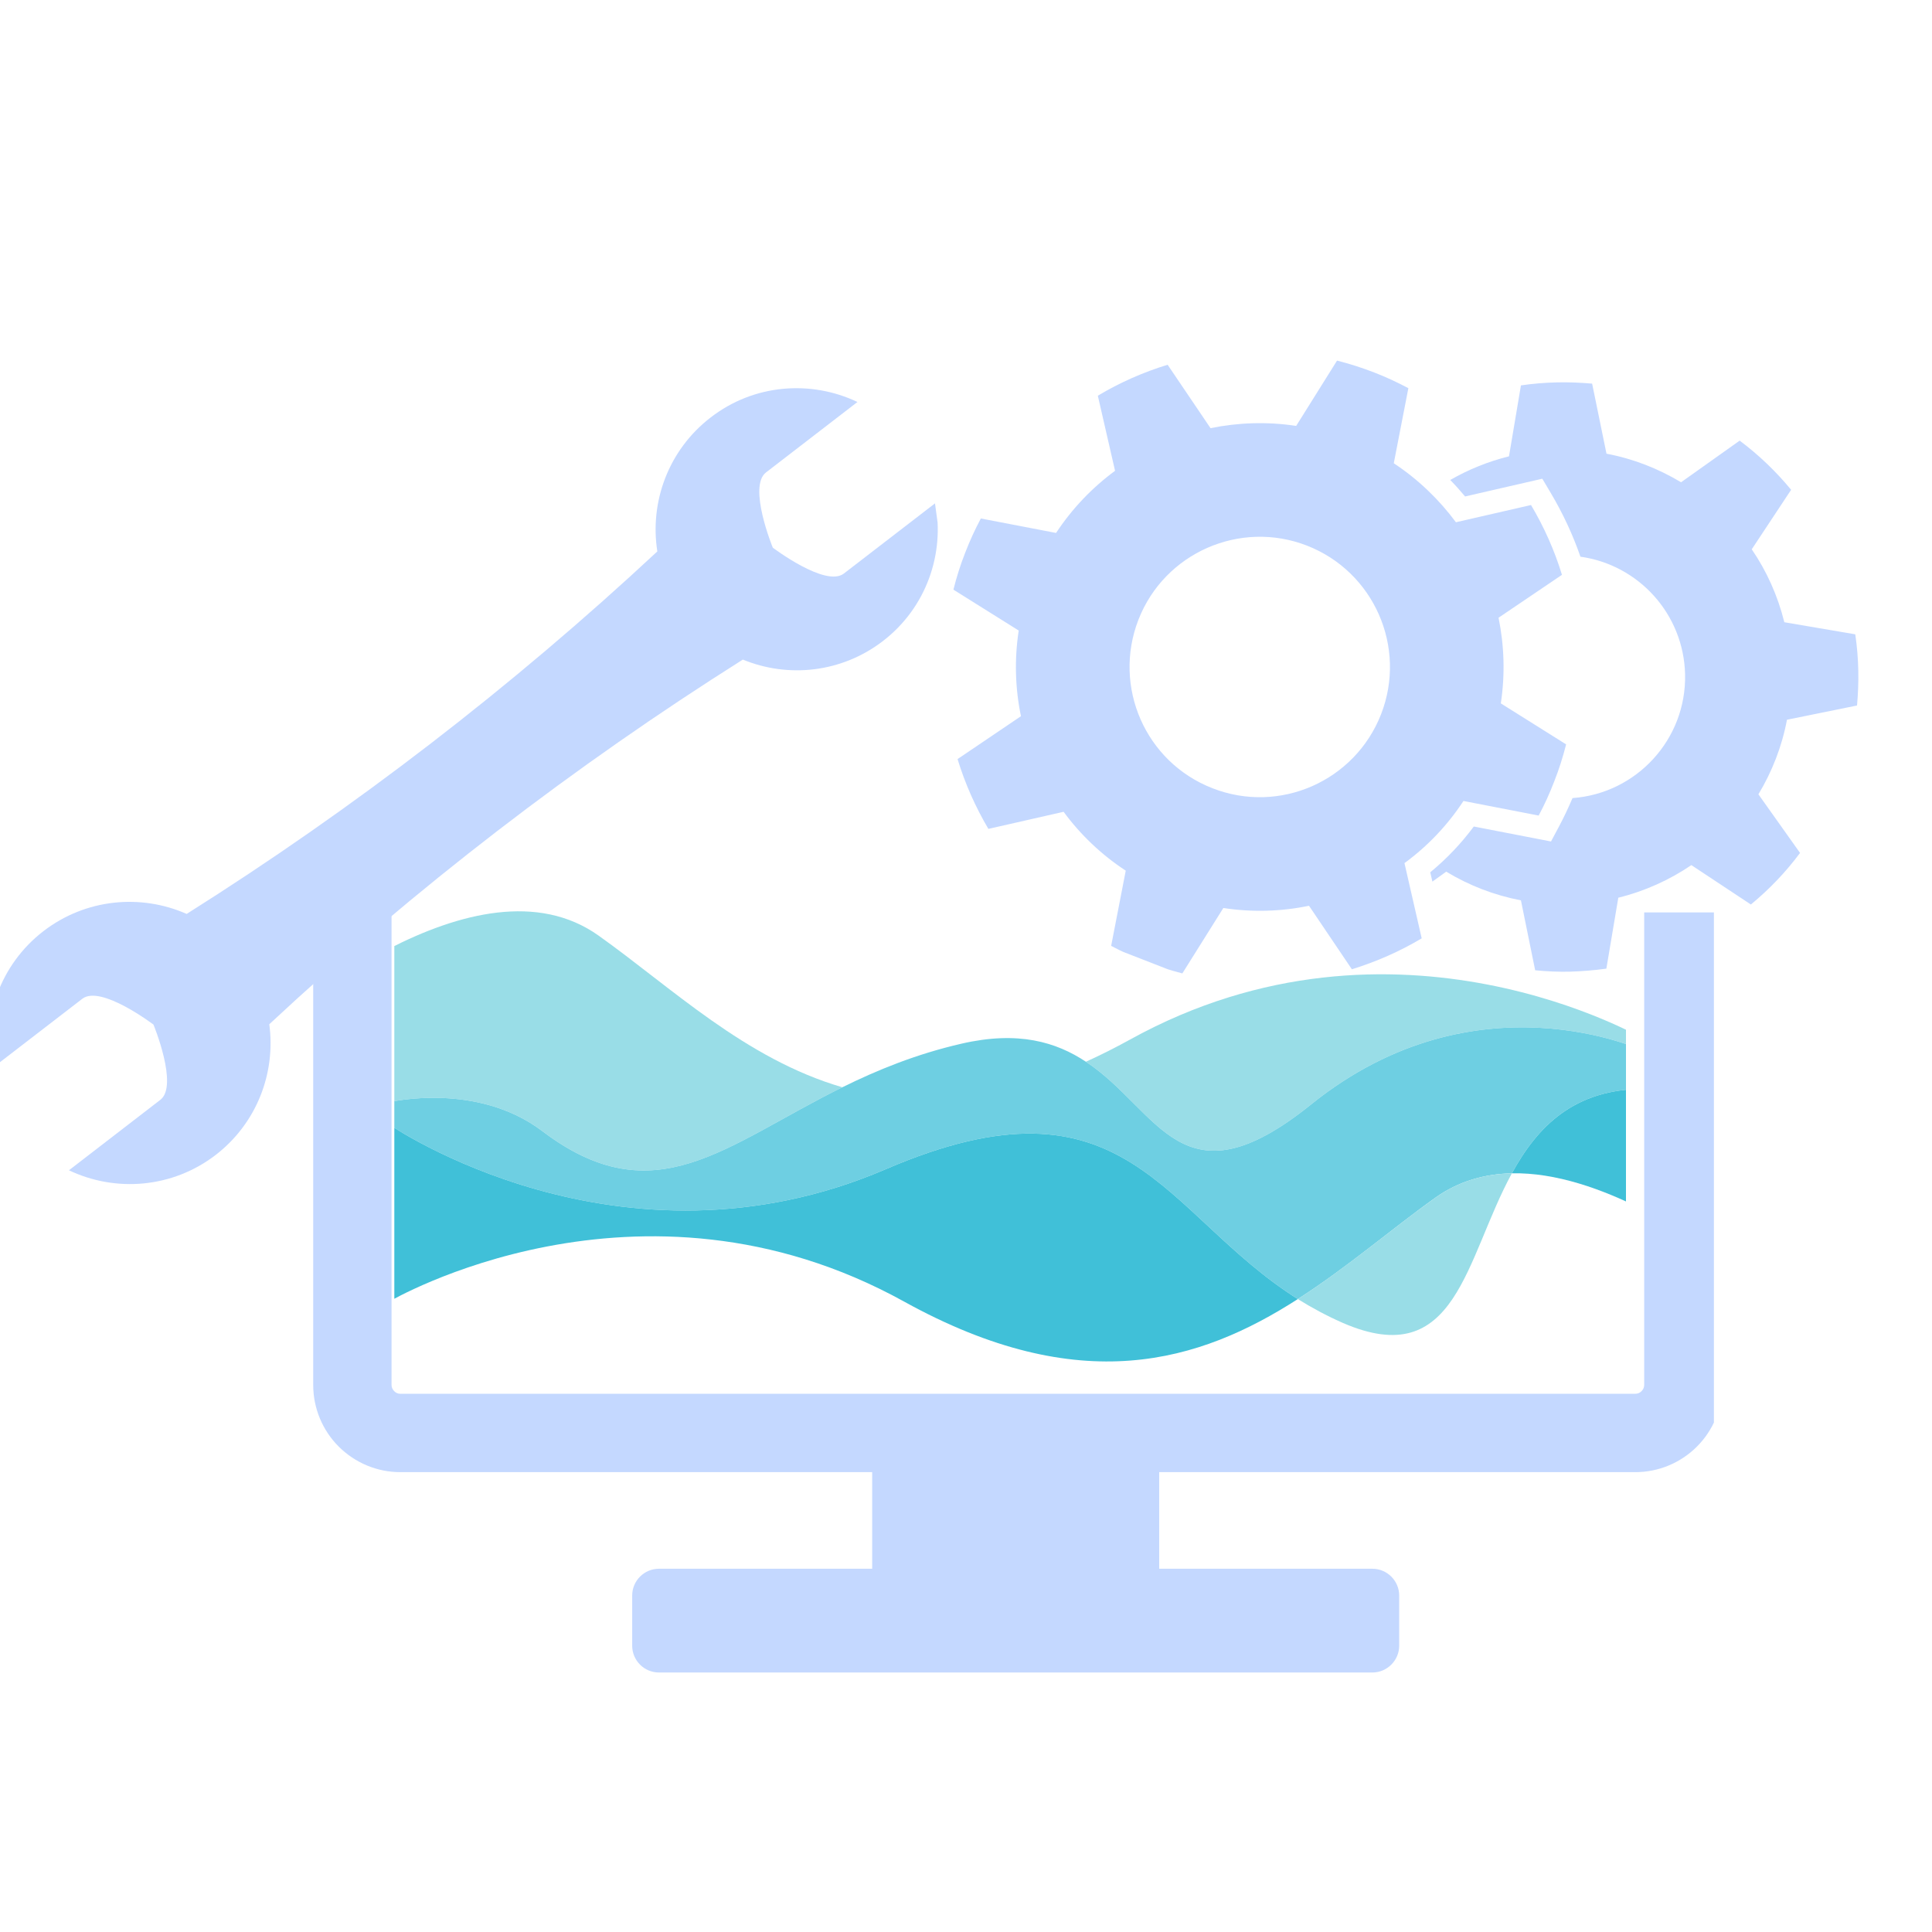
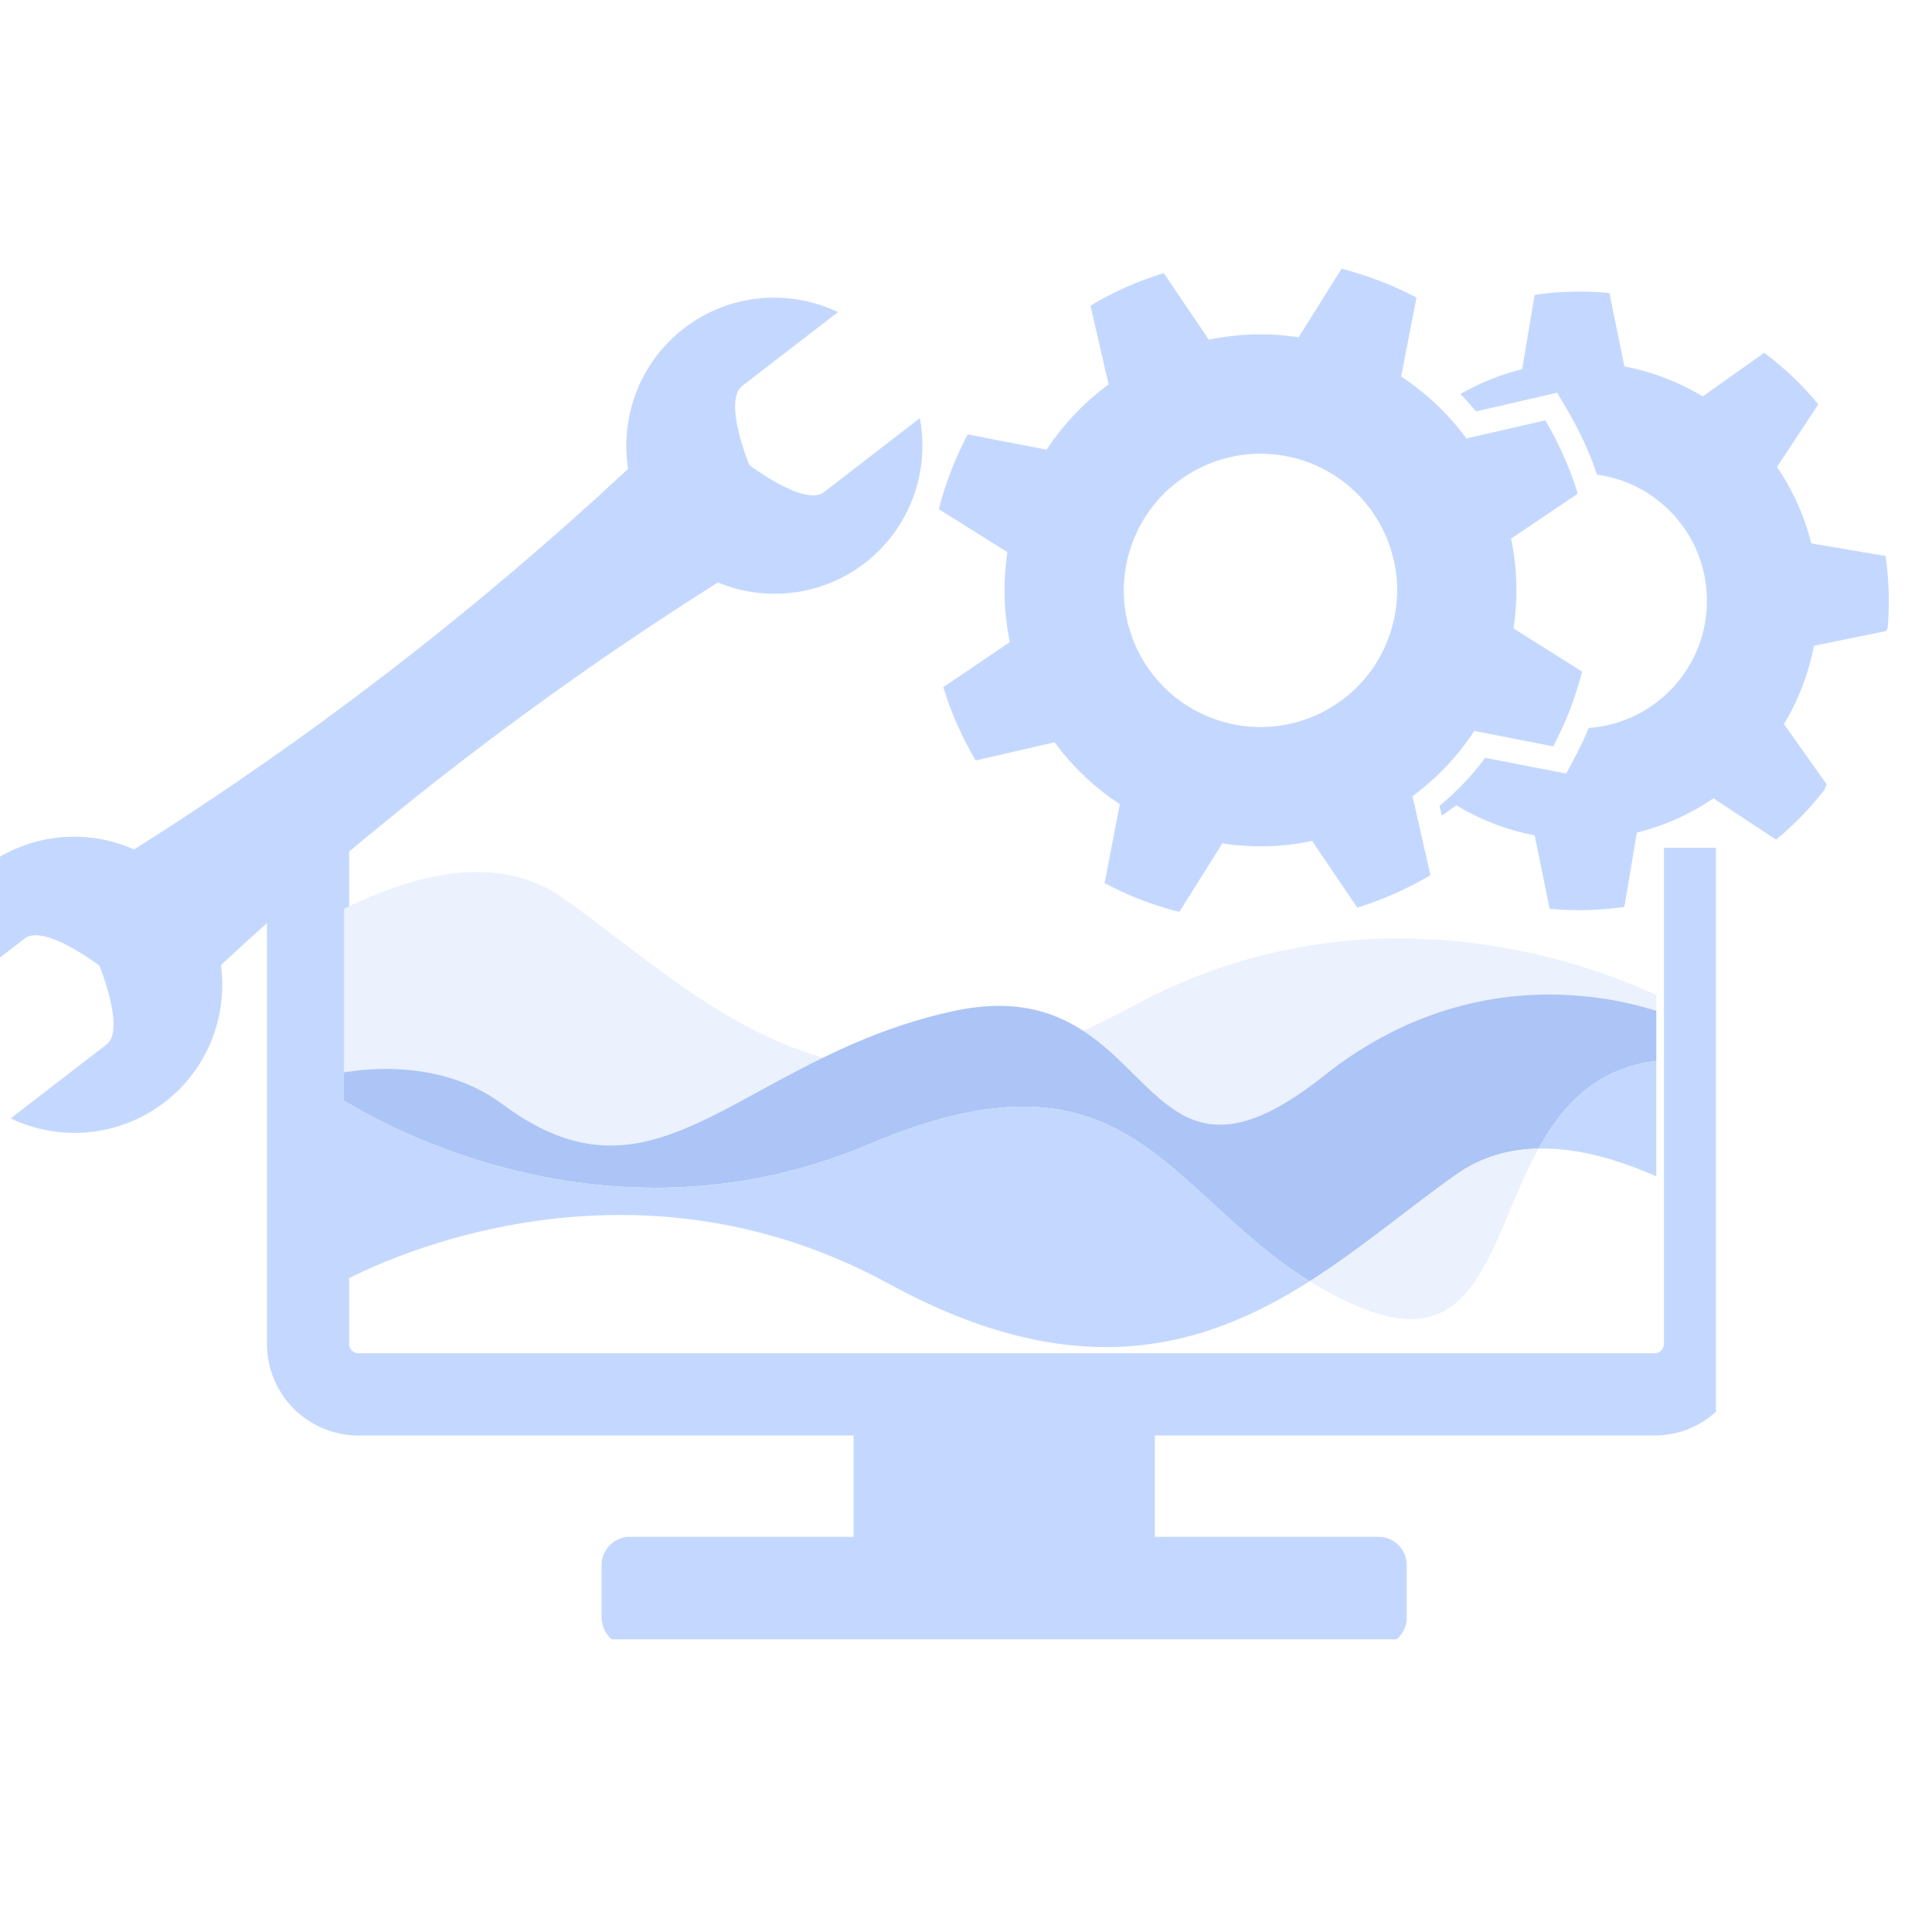
- <svg xmlns="http://www.w3.org/2000/svg" width="80" zoomAndPan="magnify" viewBox="0 0 60 60" height="80" preserveAspectRatio="xMidYMid meet" version="1.0">
+ <svg xmlns="http://www.w3.org/2000/svg" width="70" zoomAndPan="magnify" viewBox="0 0 52.5 52.5" height="70" preserveAspectRatio="xMidYMid meet" version="1.0">
  <defs>
-     <clipPath id="6efdf8cd4f">
-       <path d="M 9.727 28.336 L 53.227 28.336 L 53.227 52 L 9.727 52 Z M 9.727 28.336 " clip-rule="nonzero" />
+     <clipPath id="db2c1bc114">
+       <path d="M 7.254 23.039 L 46.629 23.039 L 46.629 44.547 L 7.254 44.547 Z M 7.254 23.039 " clip-rule="nonzero" />
    </clipPath>
-     <clipPath id="7328db3938">
-       <path d="M 29 11 L 58 11 L 58 31 L 29 31 Z M 29 11 " clip-rule="nonzero" />
+     <clipPath id="9296afbff6">
+       <path d="M 25 7 L 52 7 L 52 25 L 25 25 Z M 25 7 " clip-rule="nonzero" />
    </clipPath>
-     <clipPath id="911d0f45df">
-       <path d="M 34.32 6 L 60.18 16.07 L 52.285 36.34 L 26.43 26.27 Z M 34.32 6 " clip-rule="nonzero" />
+     <clipPath id="e8894a295c">
+       <path d="M 29.844 2.527 L 53.383 11.695 L 46.102 30.387 L 22.562 21.219 Z M 29.844 2.527 " clip-rule="nonzero" />
    </clipPath>
-     <clipPath id="cfc19d6ec9">
-       <path d="M 34.32 6 L 60.18 16.07 L 52.285 36.34 L 26.43 26.27 Z M 34.32 6 " clip-rule="nonzero" />
+     <clipPath id="2d8908eb04">
+       <path d="M 29.844 2.527 L 53.383 11.695 L 46.102 30.387 L 22.562 21.219 Z M 29.844 2.527 " clip-rule="nonzero" />
    </clipPath>
-     <clipPath id="d646d6c4e3">
-       <path d="M 0 12 L 30 12 L 30 37 L 0 37 Z M 0 12 " clip-rule="nonzero" />
+     <clipPath id="e960493fc2">
+       <path d="M 0 8 L 26 8 L 26 31 L 0 31 Z M 0 8 " clip-rule="nonzero" />
    </clipPath>
-     <clipPath id="18a6d84c40">
-       <path d="M -2.77 15.492 L 28.441 11.25 L 31.473 33.547 L 0.258 37.789 Z M -2.77 15.492 " clip-rule="nonzero" />
+     <clipPath id="0ba0ad767c">
+       <path d="M -4.227 11.246 L 24.484 7.344 L 27.285 27.957 L -1.426 31.855 Z M -4.227 11.246 " clip-rule="nonzero" />
    </clipPath>
-     <clipPath id="e5c0c63b56">
-       <path d="M -2.77 15.492 L 28.441 11.25 L 31.473 33.547 L 0.258 37.789 Z M -2.77 15.492 " clip-rule="nonzero" />
+     <clipPath id="8b2ea1c168">
+       <path d="M -4.227 11.246 L 24.484 7.344 L 27.285 27.957 L -1.426 31.855 Z M -4.227 11.246 " clip-rule="nonzero" />
    </clipPath>
-     <clipPath id="2f606de5f7">
-       <path d="M 12.246 28 L 27 28 L 27 37 L 12.246 37 Z M 12.246 28 " clip-rule="nonzero" />
+     <clipPath id="283f1ffaf5">
+       <path d="M 9.348 23.148 L 23 23.148 L 23 32 L 9.348 32 Z M 9.348 23.148 " clip-rule="nonzero" />
    </clipPath>
-     <clipPath id="0cdbd08043">
-       <path d="M 33 30 L 50.496 30 L 50.496 36 L 33 36 Z M 33 30 " clip-rule="nonzero" />
+     <clipPath id="a1cbaf97c6">
+       <path d="M 29 25 L 45.008 25 L 45.008 31 L 29 31 Z M 29 25 " clip-rule="nonzero" />
    </clipPath>
-     <clipPath id="3cf576a97b">
-       <path d="M 12.246 31 L 50.496 31 L 50.496 41 L 12.246 41 Z M 12.246 31 " clip-rule="nonzero" />
+     <clipPath id="b9aec5d0e3">
+       <path d="M 9.348 27 L 45.008 27 L 45.008 35 L 9.348 35 Z M 9.348 27 " clip-rule="nonzero" />
    </clipPath>
-     <clipPath id="ae87f2c5d1">
-       <path d="M 46 33 L 50.496 33 L 50.496 38 L 46 38 Z M 46 33 " clip-rule="nonzero" />
+     <clipPath id="876bcfc500">
+       <path d="M 41 28 L 45.008 28 L 45.008 33 L 41 33 Z M 41 28 " clip-rule="nonzero" />
    </clipPath>
-     <clipPath id="8a1d28c200">
-       <path d="M 12.246 34 L 41 34 L 41 43 L 12.246 43 Z M 12.246 34 " clip-rule="nonzero" />
+     <clipPath id="d004f5ecfc">
+       <path d="M 9.348 29 L 36 29 L 36 37 L 9.348 37 Z M 9.348 29 " clip-rule="nonzero" />
    </clipPath>
  </defs>
-   <g clip-path="url(#6efdf8cd4f)">
-     <path fill="#c4d8ff" d="M 36 45.719 L 36 48.719 L 42.621 48.719 C 43.078 48.719 43.453 49.094 43.453 49.551 L 43.453 51.109 C 43.453 51.566 43.078 51.941 42.621 51.941 L 20.465 51.941 C 20.004 51.941 19.633 51.566 19.633 51.109 L 19.633 49.551 C 19.633 49.094 20.004 48.719 20.465 48.719 L 27.086 48.719 L 27.086 45.719 L 12.434 45.719 C 11.715 45.719 11.031 45.434 10.52 44.926 C 10.012 44.418 9.727 43.73 9.727 43.012 L 9.727 21.328 C 9.727 20.609 10.012 19.926 10.52 19.418 C 11.031 18.906 11.715 18.621 12.434 18.621 L 50.785 18.621 C 51.504 18.621 52.191 18.906 52.699 19.418 C 53.207 19.926 53.492 20.609 53.492 21.328 L 53.492 43.012 C 53.492 43.73 53.207 44.418 52.699 44.926 C 52.191 45.434 51.504 45.719 50.785 45.719 Z M 50.785 21.055 L 12.434 21.055 C 12.359 21.055 12.293 21.086 12.242 21.137 C 12.191 21.188 12.16 21.258 12.16 21.328 L 12.16 43.012 C 12.16 43.086 12.191 43.152 12.242 43.203 C 12.293 43.258 12.359 43.285 12.434 43.285 L 50.785 43.285 C 50.859 43.285 50.93 43.258 50.98 43.203 C 51.031 43.152 51.062 43.086 51.062 43.012 L 51.062 21.328 C 51.062 21.258 51.031 21.188 50.98 21.137 C 50.93 21.086 50.859 21.055 50.785 21.055 Z M 50.785 21.055 " fill-opacity="1" fill-rule="evenodd" />
+   <g clip-path="url(#db2c1bc114)">
+     <path fill="#c4d8ff" d="M 31.383 39.008 L 31.383 41.762 L 37.465 41.762 C 37.883 41.762 38.227 42.105 38.227 42.527 L 38.227 43.957 C 38.227 44.379 37.883 44.723 37.465 44.723 L 17.113 44.723 C 16.691 44.723 16.348 44.379 16.348 43.957 L 16.348 42.527 C 16.348 42.105 16.691 41.762 17.113 41.762 L 23.195 41.762 L 23.195 39.008 L 9.738 39.008 C 9.078 39.008 8.449 38.746 7.98 38.277 C 7.516 37.812 7.254 37.184 7.254 36.523 L 7.254 16.609 C 7.254 15.945 7.516 15.316 7.98 14.852 C 8.449 14.383 9.078 14.121 9.738 14.121 L 44.965 14.121 C 45.625 14.121 46.254 14.383 46.719 14.852 C 47.188 15.316 47.449 15.945 47.449 16.609 L 47.449 36.523 C 47.449 37.184 47.188 37.812 46.719 38.277 C 46.254 38.746 45.625 39.008 44.965 39.008 Z M 44.965 16.355 L 9.738 16.355 C 9.672 16.355 9.609 16.383 9.562 16.43 C 9.516 16.477 9.488 16.539 9.488 16.609 L 9.488 36.523 C 9.488 36.59 9.516 36.652 9.562 36.699 C 9.609 36.746 9.672 36.773 9.738 36.773 L 44.965 36.773 C 45.031 36.773 45.094 36.746 45.141 36.699 C 45.188 36.652 45.215 36.59 45.215 36.523 L 45.215 16.609 C 45.215 16.539 45.188 16.477 45.141 16.43 C 45.094 16.383 45.031 16.355 44.965 16.355 Z M 44.965 16.355 " fill-opacity="1" fill-rule="evenodd" />
  </g>
-   <g clip-path="url(#7328db3938)">
-     <g clip-path="url(#911d0f45df)">
-       <g clip-path="url(#cfc19d6ec9)">
-         <path fill="#c4d8ff" d="M 49.445 11.914 L 49.891 14.09 C 50.723 14.246 51.504 14.555 52.207 14.977 L 54.027 13.684 C 54.617 14.125 55.156 14.641 55.625 15.211 L 54.402 17.059 C 54.867 17.738 55.211 18.504 55.414 19.324 L 57.617 19.699 C 57.672 20.07 57.703 20.445 57.711 20.828 C 57.719 21.195 57.703 21.555 57.672 21.91 L 55.496 22.352 C 55.34 23.184 55.031 23.969 54.609 24.668 L 55.902 26.488 C 55.461 27.082 54.945 27.621 54.375 28.09 L 52.527 26.867 C 51.848 27.328 51.082 27.676 50.258 27.879 L 49.887 30.082 C 49.516 30.133 49.141 30.164 48.758 30.176 C 48.391 30.184 48.031 30.168 47.676 30.133 L 47.234 27.961 C 46.398 27.801 45.617 27.496 44.914 27.07 L 44.484 27.379 L 44.418 27.09 C 44.926 26.672 45.379 26.195 45.77 25.668 L 48.168 26.133 L 48.418 25.664 C 48.57 25.379 48.707 25.086 48.836 24.785 C 50.824 24.641 52.375 22.961 52.332 20.945 C 52.289 19.066 50.883 17.539 49.082 17.289 C 48.844 16.602 48.535 15.941 48.164 15.316 L 47.898 14.867 L 45.5 15.418 C 45.352 15.242 45.199 15.07 45.039 14.906 C 45.602 14.582 46.215 14.332 46.863 14.172 L 47.234 11.969 C 47.605 11.914 47.98 11.883 48.367 11.875 C 48.73 11.867 49.09 11.883 49.445 11.914 Z M 43.738 12.055 L 43.285 14.387 C 44.043 14.887 44.691 15.512 45.215 16.219 L 47.547 15.684 C 47.953 16.367 48.277 17.094 48.508 17.852 L 46.539 19.184 C 46.715 20.047 46.746 20.945 46.609 21.844 L 48.637 23.117 C 48.539 23.504 48.418 23.891 48.266 24.273 C 48.125 24.641 47.965 24.992 47.785 25.328 L 45.449 24.875 C 44.949 25.637 44.328 26.285 43.617 26.805 L 44.152 29.141 C 43.473 29.547 42.742 29.867 41.984 30.102 L 40.652 28.129 C 39.789 28.309 38.891 28.336 37.992 28.199 L 36.719 30.23 C 36.332 30.129 35.945 30.008 35.562 29.859 C 35.195 29.715 34.848 29.555 34.508 29.375 L 34.961 27.039 C 34.203 26.543 33.551 25.918 33.031 25.211 L 30.695 25.742 C 30.293 25.062 29.969 24.332 29.738 23.574 L 31.707 22.242 C 31.527 21.383 31.5 20.48 31.637 19.582 L 29.609 18.312 C 29.707 17.922 29.828 17.535 29.98 17.152 C 30.121 16.789 30.281 16.438 30.461 16.102 L 32.797 16.551 C 33.297 15.793 33.918 15.145 34.629 14.621 L 34.094 12.289 C 34.773 11.883 35.504 11.559 36.262 11.328 L 37.594 13.297 C 38.453 13.121 39.355 13.09 40.254 13.227 L 41.523 11.199 C 41.914 11.297 42.301 11.422 42.684 11.57 C 43.047 11.711 43.398 11.875 43.738 12.055 Z M 40.59 16.945 C 38.512 16.137 36.164 17.168 35.355 19.246 C 34.547 21.328 35.574 23.672 37.656 24.48 C 39.734 25.293 42.078 24.262 42.891 22.18 C 43.699 20.102 42.672 17.758 40.59 16.945 Z M 40.59 16.945 " fill-opacity="1" fill-rule="evenodd" />
+   <g clip-path="url(#9296afbff6)">
+     <g clip-path="url(#e8894a295c)">
+       <g clip-path="url(#2d8908eb04)">
+         <path fill="#c4d8ff" d="M 43.734 7.961 L 44.141 9.957 C 44.906 10.102 45.625 10.383 46.27 10.773 L 47.941 9.586 C 48.484 9.992 48.98 10.461 49.41 10.988 L 48.289 12.688 C 48.711 13.309 49.031 14.012 49.219 14.766 L 51.238 15.109 C 51.289 15.449 51.316 15.797 51.324 16.148 C 51.332 16.484 51.32 16.816 51.289 17.141 L 49.293 17.547 C 49.145 18.312 48.867 19.031 48.477 19.676 L 49.664 21.348 C 49.258 21.891 48.789 22.387 48.262 22.816 L 46.562 21.695 C 45.941 22.117 45.238 22.438 44.48 22.625 L 44.141 24.645 C 43.801 24.695 43.453 24.723 43.102 24.73 C 42.766 24.738 42.434 24.727 42.109 24.695 L 41.703 22.699 C 40.938 22.555 40.219 22.273 39.574 21.883 L 39.18 22.164 L 39.117 21.898 C 39.582 21.516 39.996 21.078 40.359 20.594 L 42.562 21.02 L 42.789 20.59 C 42.93 20.324 43.059 20.059 43.172 19.781 C 45 19.652 46.422 18.105 46.383 16.254 C 46.348 14.527 45.055 13.125 43.398 12.898 C 43.184 12.266 42.898 11.66 42.559 11.086 L 42.312 10.672 L 40.109 11.18 C 39.973 11.016 39.832 10.859 39.684 10.707 C 40.203 10.41 40.766 10.18 41.363 10.031 L 41.703 8.012 C 42.043 7.961 42.391 7.93 42.742 7.926 C 43.078 7.918 43.41 7.93 43.734 7.961 Z M 38.492 8.086 L 38.074 10.23 C 38.773 10.691 39.367 11.262 39.848 11.914 L 41.992 11.422 C 42.363 12.051 42.66 12.719 42.875 13.414 L 41.062 14.637 C 41.227 15.43 41.254 16.254 41.129 17.078 L 42.992 18.25 C 42.902 18.605 42.789 18.961 42.652 19.312 C 42.52 19.648 42.371 19.969 42.207 20.281 L 40.062 19.863 C 39.605 20.562 39.031 21.16 38.383 21.637 L 38.871 23.781 C 38.246 24.152 37.578 24.449 36.883 24.664 L 35.656 22.852 C 34.867 23.02 34.039 23.043 33.215 22.918 L 32.047 24.781 C 31.688 24.691 31.332 24.578 30.98 24.441 C 30.645 24.312 30.324 24.16 30.016 23.996 L 30.43 21.852 C 29.73 21.395 29.137 20.82 28.656 20.172 L 26.512 20.664 C 26.141 20.035 25.844 19.367 25.633 18.672 L 27.441 17.449 C 27.277 16.656 27.25 15.828 27.375 15.004 L 25.512 13.836 C 25.602 13.48 25.715 13.125 25.855 12.77 C 25.984 12.438 26.133 12.113 26.297 11.805 L 28.441 12.219 C 28.898 11.523 29.473 10.926 30.125 10.445 L 29.633 8.305 C 30.258 7.93 30.926 7.633 31.625 7.422 L 32.848 9.23 C 33.641 9.066 34.465 9.039 35.289 9.164 L 36.457 7.301 C 36.816 7.395 37.172 7.508 37.523 7.645 C 37.859 7.773 38.18 7.922 38.492 8.086 Z M 35.602 12.582 C 33.688 11.84 31.535 12.785 30.793 14.695 C 30.047 16.605 30.992 18.758 32.906 19.504 C 34.816 20.246 36.969 19.301 37.711 17.391 C 38.457 15.48 37.512 13.328 35.602 12.582 Z M 35.602 12.582 " fill-opacity="1" fill-rule="evenodd" />
      </g>
    </g>
  </g>
-   <g clip-path="url(#d646d6c4e3)">
-     <g clip-path="url(#18a6d84c40)">
-       <g clip-path="url(#e5c0c63b56)">
-         <path fill="#c4d8ff" d="M 26.207 17.812 C 25.637 18.25 24 17.008 24 17.008 C 24 17.008 23.219 15.109 23.789 14.672 L 26.629 12.484 C 25.184 11.797 23.418 11.922 22.07 12.965 C 20.754 13.977 20.172 15.594 20.414 17.125 C 15.902 21.328 11.012 25.094 5.797 28.383 C 4.375 27.754 2.664 27.906 1.348 28.918 C -0.004 29.961 -0.574 31.637 -0.281 33.203 L 2.559 31.016 C 3.133 30.578 4.766 31.82 4.766 31.82 C 4.766 31.82 5.551 33.719 4.98 34.156 L 2.141 36.344 C 3.582 37.031 5.348 36.906 6.699 35.867 C 7.984 34.875 8.566 33.312 8.363 31.809 C 12.898 27.582 17.824 23.793 23.07 20.484 C 24.473 21.062 26.129 20.898 27.418 19.91 C 28.77 18.871 29.344 17.195 29.047 15.625 Z M 26.207 17.812 " fill-opacity="1" fill-rule="nonzero" />
+   <g clip-path="url(#e960493fc2)">
+     <g clip-path="url(#0ba0ad767c)">
+       <g clip-path="url(#8b2ea1c168)">
+         <path fill="#c4d8ff" d="M 22.387 13.375 C 21.863 13.777 20.363 12.637 20.363 12.637 C 20.363 12.637 19.641 10.895 20.168 10.488 L 22.773 8.48 C 21.449 7.852 19.828 7.965 18.586 8.922 C 17.379 9.852 16.848 11.336 17.066 12.742 C 12.926 16.602 8.434 20.062 3.645 23.082 C 2.34 22.504 0.77 22.641 -0.438 23.574 C -1.68 24.531 -2.207 26.066 -1.934 27.508 L 0.676 25.5 C 1.199 25.098 2.699 26.238 2.699 26.238 C 2.699 26.238 3.418 27.98 2.895 28.383 L 0.289 30.391 C 1.609 31.023 3.23 30.906 4.473 29.953 C 5.656 29.043 6.188 27.605 6.004 26.227 C 10.168 22.344 14.691 18.863 19.508 15.828 C 20.793 16.359 22.316 16.211 23.5 15.301 C 24.742 14.344 25.266 12.809 24.996 11.363 Z M 22.387 13.375 " fill-opacity="1" fill-rule="nonzero" />
      </g>
    </g>
  </g>
-   <g clip-path="url(#2f606de5f7)">
-     <path fill="#99dde7" d="M 16.844 35.129 C 20.332 37.773 22.516 35.566 26.16 33.766 C 23.141 32.887 20.84 30.656 18.594 29.059 C 16.711 27.715 14.238 28.355 12.086 29.461 L 12.086 34.23 C 12.086 34.23 14.797 33.578 16.844 35.129 " fill-opacity="1" fill-rule="nonzero" />
+   <g clip-path="url(#283f1ffaf5)">
+     <path fill="#ebf1fd" d="M 13.648 30 C 16.914 32.441 18.953 30.402 22.363 28.742 C 19.539 27.93 17.387 25.871 15.285 24.395 C 13.523 23.156 11.215 23.746 9.199 24.77 L 9.199 29.172 C 9.199 29.172 11.734 28.57 13.648 30 " fill-opacity="1" fill-rule="nonzero" />
  </g>
-   <g clip-path="url(#0cdbd08043)">
-     <path fill="#99dde7" d="M 35.094 32.285 C 34.625 32.543 34.168 32.773 33.723 32.973 C 36.012 34.484 36.684 37.547 40.715 34.301 C 45.863 30.152 51.086 32.652 51.086 32.652 L 51.086 32.285 C 51.086 32.285 43.344 27.723 35.094 32.285 " fill-opacity="1" fill-rule="nonzero" />
+   <g clip-path="url(#a1cbaf97c6)">
+     <path fill="#ebf1fd" d="M 30.715 27.375 C 30.277 27.613 29.852 27.824 29.438 28.012 C 31.574 29.406 32.203 32.234 35.973 29.234 C 40.789 25.406 45.672 27.715 45.672 27.715 L 45.672 27.375 C 45.672 27.375 38.43 23.16 30.715 27.375 " fill-opacity="1" fill-rule="nonzero" />
  </g>
-   <g clip-path="url(#3cf576a97b)">
-     <path fill="#6ecfe2" d="M 40.715 34.301 C 36.684 37.547 36.012 34.484 33.723 32.973 C 32.805 32.363 31.621 32.004 29.852 32.414 C 28.445 32.738 27.238 33.234 26.16 33.766 C 22.516 35.566 20.332 37.773 16.844 35.129 C 14.797 33.578 12.086 34.23 12.086 34.23 L 12.086 34.922 C 12.086 34.922 19.242 39.863 27.512 36.309 C 35.012 33.082 36.094 37.691 40.305 40.344 C 41.848 39.355 43.223 38.16 44.578 37.195 C 45.301 36.68 46.109 36.457 46.953 36.438 C 47.742 34.996 48.879 33.809 51.086 33.816 L 51.086 32.652 C 51.086 32.652 45.863 30.152 40.715 34.301 " fill-opacity="1" fill-rule="nonzero" />
+   <g clip-path="url(#b9aec5d0e3)">
+     <path fill="#acc5f6" d="M 35.973 29.234 C 32.203 32.234 31.574 29.406 29.438 28.012 C 28.574 27.449 27.469 27.117 25.812 27.496 C 24.496 27.793 23.371 28.25 22.363 28.742 C 18.953 30.402 16.914 32.441 13.648 30 C 11.734 28.57 9.199 29.172 9.199 29.172 L 9.199 29.809 C 9.199 29.809 15.891 34.371 23.625 31.09 C 30.641 28.113 31.648 32.367 35.59 34.816 C 37.031 33.902 38.316 32.801 39.586 31.906 C 40.262 31.434 41.016 31.227 41.809 31.211 C 42.543 29.879 43.609 28.781 45.672 28.789 L 45.672 27.715 C 45.672 27.715 40.789 25.406 35.973 29.234 " fill-opacity="1" fill-rule="nonzero" />
  </g>
-   <g clip-path="url(#ae87f2c5d1)">
-     <path fill="#40c0d8" d="M 46.953 36.438 C 48.309 36.41 49.758 36.918 51.086 37.598 L 51.086 33.816 C 48.879 33.809 47.742 34.996 46.953 36.438 " fill-opacity="1" fill-rule="nonzero" />
+   <g clip-path="url(#876bcfc500)">
+     <path fill="#c4d8ff" d="M 41.809 31.211 C 43.078 31.184 44.43 31.652 45.672 32.281 L 45.672 28.789 C 43.609 28.781 42.543 29.879 41.809 31.211 " fill-opacity="1" fill-rule="nonzero" />
  </g>
-   <g clip-path="url(#8a1d28c200)">
-     <path fill="#40c0d8" d="M 28.078 40.422 C 33.559 43.453 37.258 42.301 40.305 40.344 C 36.094 37.691 35.012 33.082 27.512 36.309 C 19.242 39.863 12.086 34.922 12.086 34.922 L 12.086 40.422 C 12.086 40.422 19.828 35.859 28.078 40.422 " fill-opacity="1" fill-rule="nonzero" />
+   <g clip-path="url(#d004f5ecfc)">
+     <path fill="#c4d8ff" d="M 24.156 34.887 C 29.281 37.688 32.738 36.625 35.59 34.816 C 31.652 32.367 30.641 28.113 23.625 31.09 C 15.891 34.371 9.199 29.809 9.199 29.809 L 9.199 34.887 C 9.199 34.887 16.441 30.676 24.156 34.887 " fill-opacity="1" fill-rule="nonzero" />
  </g>
-   <path fill="#99dde7" d="M 46.953 36.438 C 46.109 36.457 45.301 36.68 44.578 37.195 C 43.223 38.16 41.848 39.352 40.305 40.344 C 40.738 40.613 41.199 40.863 41.707 41.086 C 45.246 42.621 45.5 39.098 46.953 36.438 " fill-opacity="1" fill-rule="nonzero" />
+   <path fill="#ebf1fd" d="M 41.809 31.211 C 41.02 31.227 40.262 31.434 39.586 31.906 C 38.316 32.797 37.031 33.902 35.59 34.816 C 35.992 35.066 36.426 35.297 36.902 35.5 C 40.211 36.918 40.449 33.668 41.809 31.211 " fill-opacity="1" fill-rule="nonzero" />
</svg>
